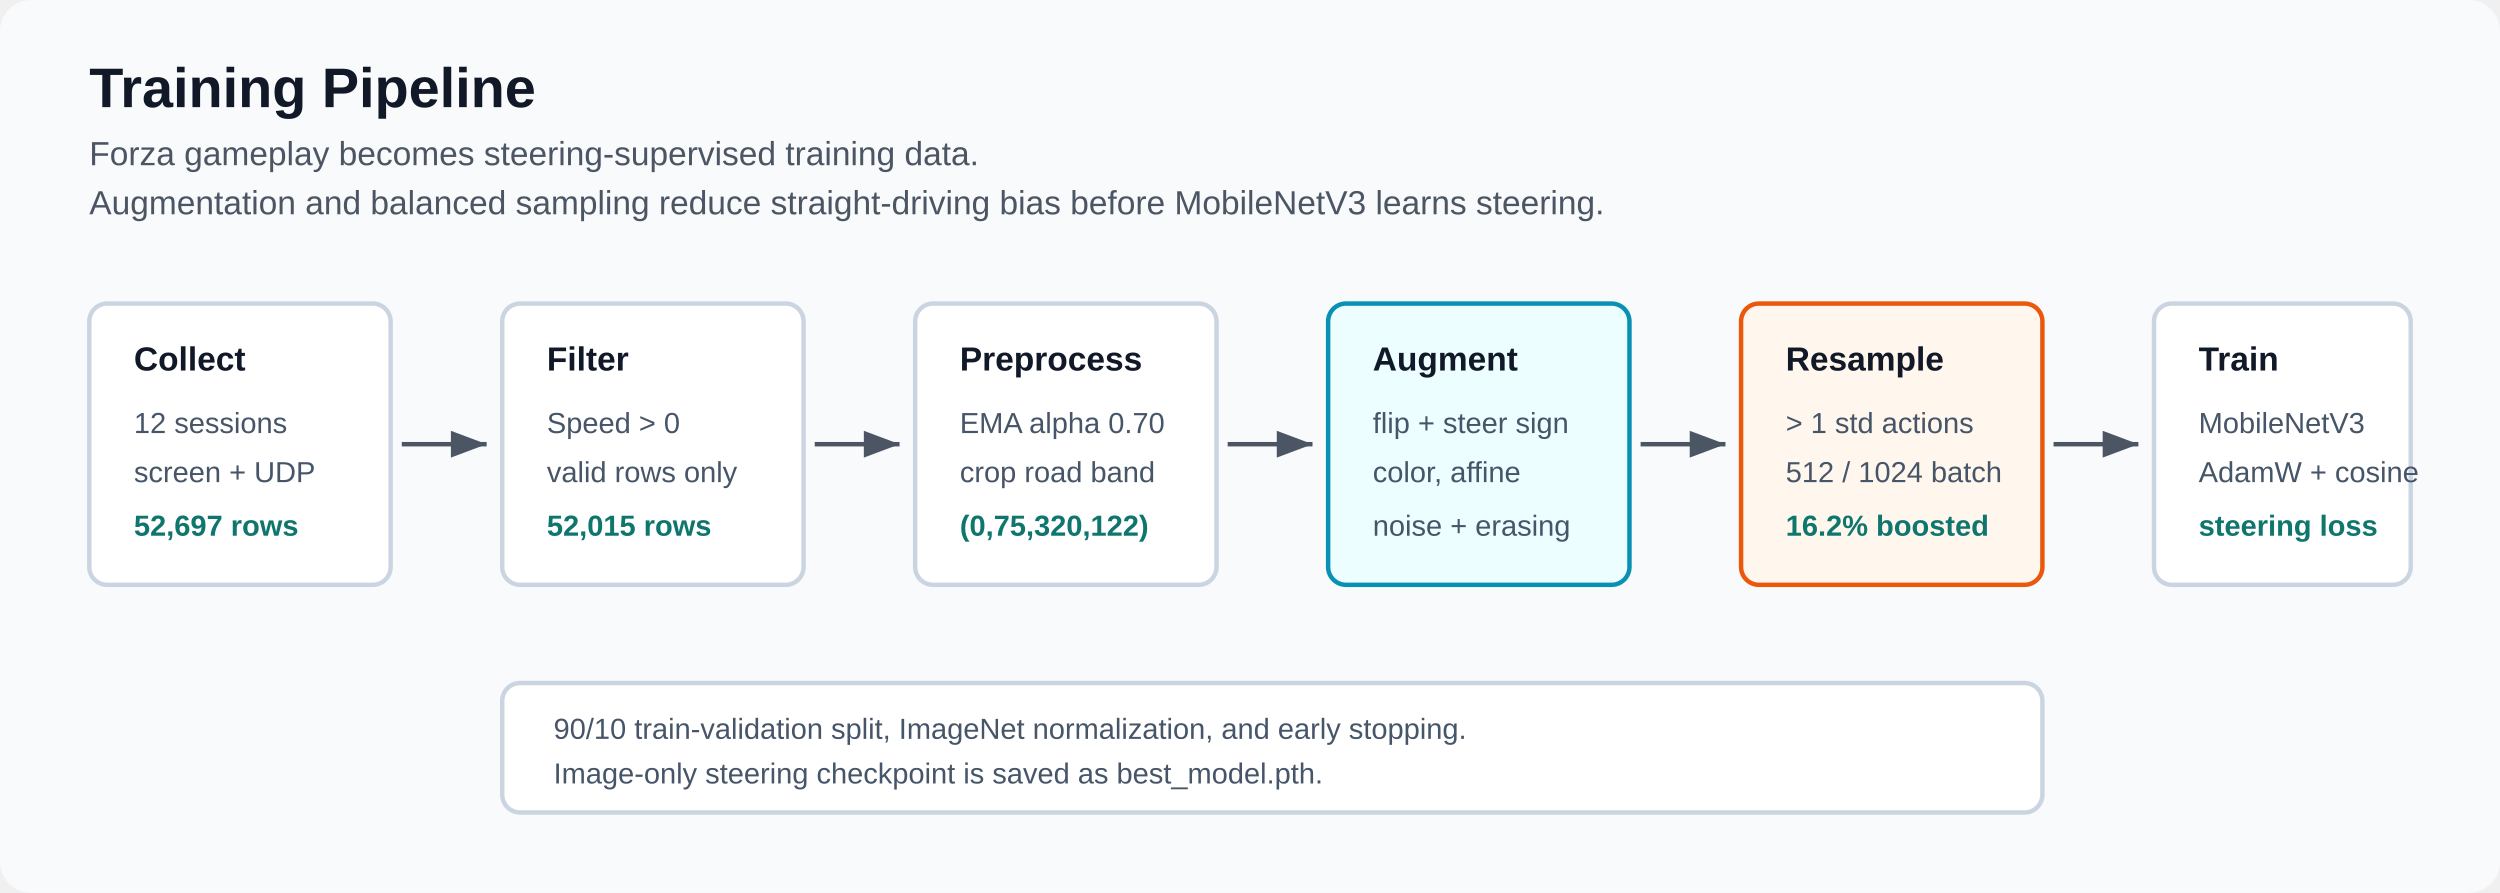
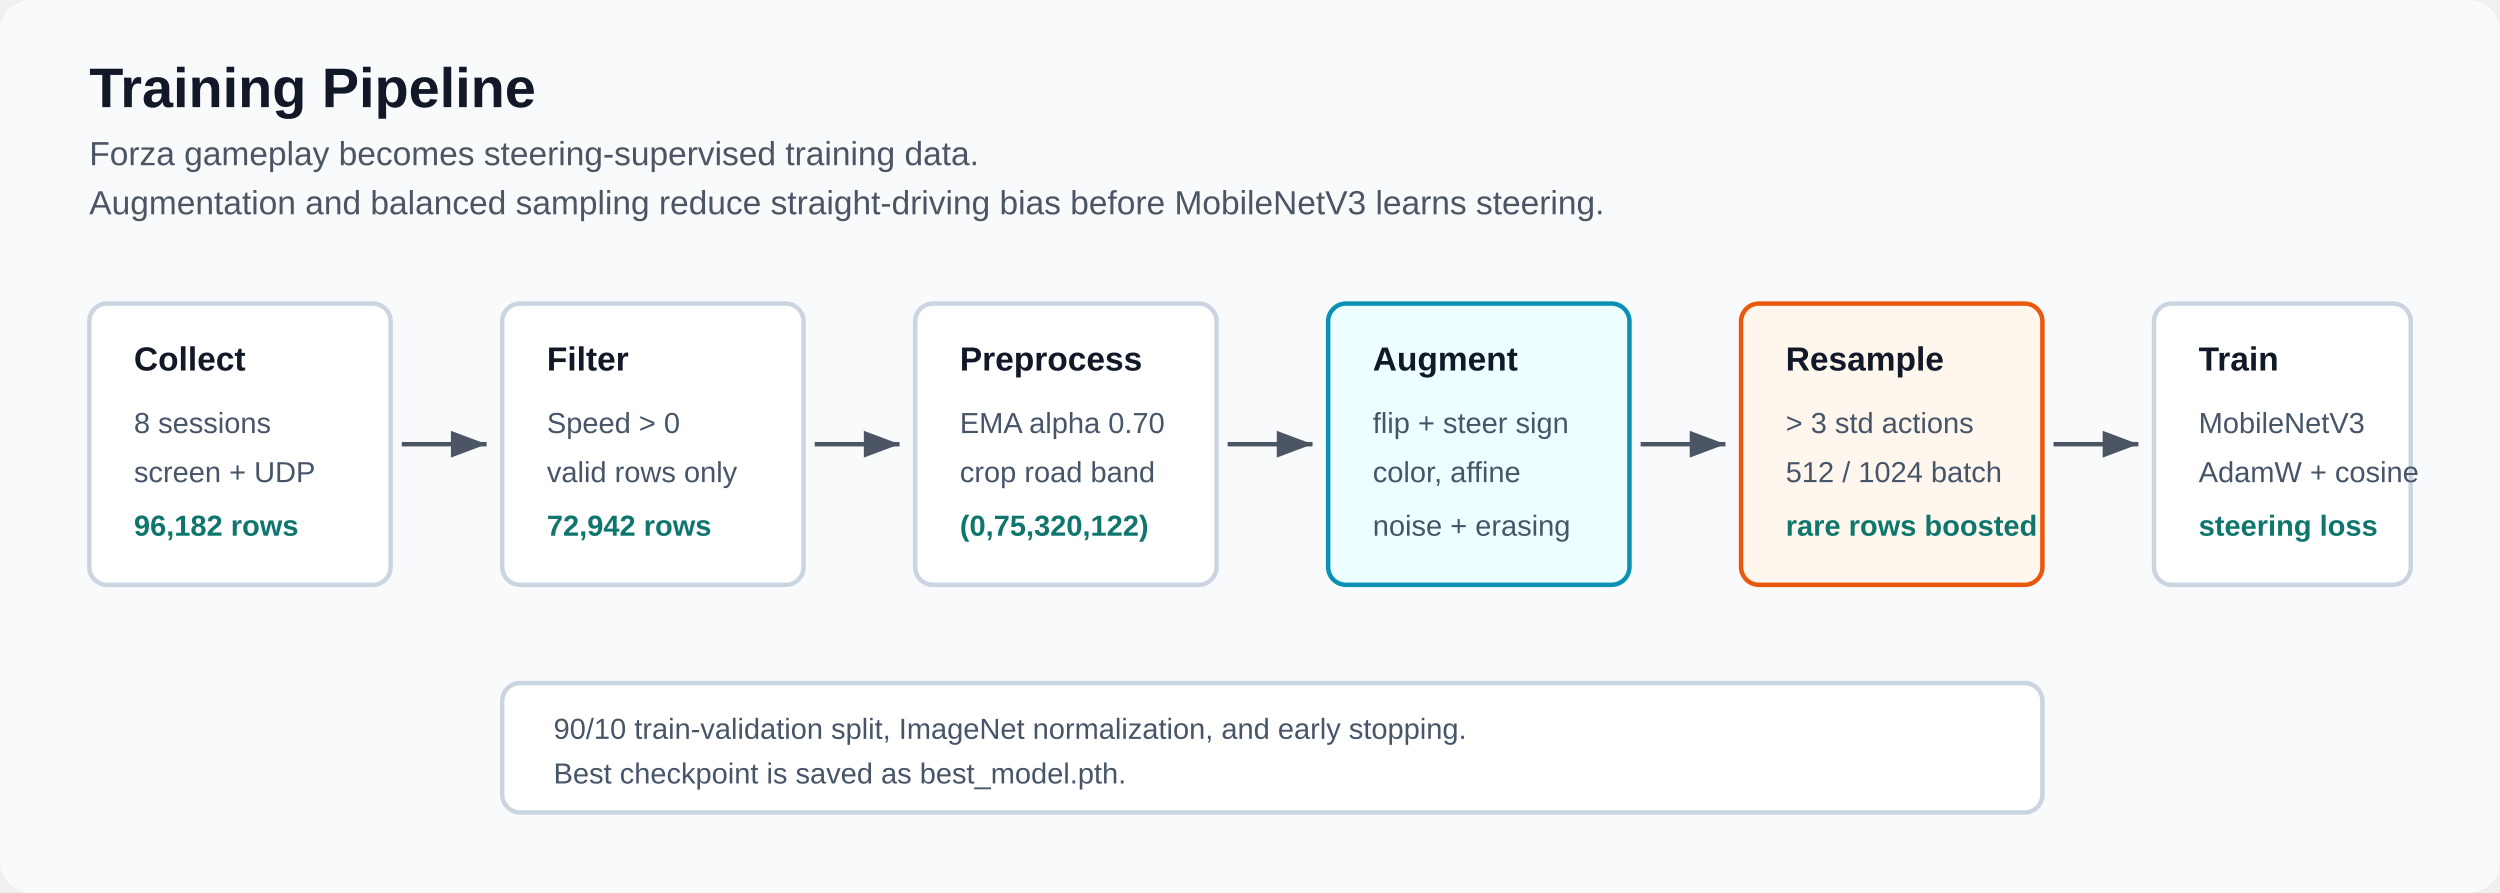
<svg xmlns="http://www.w3.org/2000/svg" width="1120" height="400" viewBox="0 0 1120 400" role="img" aria-labelledby="title desc">
  <defs>
    <marker id="arrow" markerWidth="10" markerHeight="10" refX="8" refY="3" orient="auto" markerUnits="strokeWidth">
      <path d="M0,0 L0,6 L8,3 z" fill="#4b5563" />
    </marker>
    <style>
      .bg { fill: #f8fafc; }
      .title { font: 700 25px Arial, sans-serif; fill: #111827; }
      .subtitle { font: 15px Arial, sans-serif; fill: #4b5563; }
      .box { fill: #ffffff; stroke: #cbd5e1; stroke-width: 2; rx: 8; }
      .box-accent { fill: #ecfeff; stroke: #0891b2; stroke-width: 2; rx: 8; }
      .box-warm { fill: #fff7ed; stroke: #ea580c; stroke-width: 2; rx: 8; }
      .label { font: 700 15px Arial, sans-serif; fill: #111827; }
      .small { font: 13px Arial, sans-serif; fill: #475569; }
      .metric { font: 700 13px Arial, sans-serif; fill: #0f766e; }
      .arrow { stroke: #4b5563; stroke-width: 2; fill: none; marker-end: url(#arrow); }
    </style>
  </defs>
  <rect class="bg" x="0" y="0" width="1120" height="400" rx="14" />
  <text class="title" x="40" y="48">Training Pipeline</text>
  <text class="subtitle" x="40" y="74">Forza gameplay becomes steering-supervised training data.</text>
  <text class="subtitle" x="40" y="96">Augmentation and balanced sampling reduce straight-driving bias before MobileNetV3 learns steering.</text>
  <rect class="box" x="40" y="136" width="135" height="126" />
  <text class="label" x="60" y="166">Collect</text>
-   <text class="small" x="60" y="194">12 sessions</text>
+   <text class="small" x="60" y="194">8 sessions</text>
  <text class="small" x="60" y="216">screen + UDP</text>
-   <text class="metric" x="60" y="240">52,697 rows</text>
+   <text class="metric" x="60" y="240">96,182 rows</text>
  <path class="arrow" d="M180 199 H218" />
  <rect class="box" x="225" y="136" width="135" height="126" />
  <text class="label" x="245" y="166">Filter</text>
  <text class="small" x="245" y="194">Speed &gt; 0</text>
  <text class="small" x="245" y="216">valid rows only</text>
-   <text class="metric" x="245" y="240">52,015 rows</text>
+   <text class="metric" x="245" y="240">72,942 rows</text>
  <path class="arrow" d="M365 199 H403" />
  <rect class="box" x="410" y="136" width="135" height="126" />
  <text class="label" x="430" y="166">Preprocess</text>
  <text class="small" x="430" y="194">EMA alpha 0.70</text>
  <text class="small" x="430" y="216">crop road band</text>
  <text class="metric" x="430" y="240">(0,75,320,122)</text>
  <path class="arrow" d="M550 199 H588" />
  <rect class="box-accent" x="595" y="136" width="135" height="126" />
  <text class="label" x="615" y="166">Augment</text>
  <text class="small" x="615" y="194">flip + steer sign</text>
  <text class="small" x="615" y="216">color, affine</text>
  <text class="small" x="615" y="240">noise + erasing</text>
  <path class="arrow" d="M735 199 H773" />
  <rect class="box-warm" x="780" y="136" width="135" height="126" />
  <text class="label" x="800" y="166">Resample</text>
-   <text class="small" x="800" y="194">&gt; 1 std actions</text>
+   <text class="small" x="800" y="194">&gt; 3 std actions</text>
  <text class="small" x="800" y="216">512 / 1024 batch</text>
-   <text class="metric" x="800" y="240">16.2% boosted</text>
+   <text class="metric" x="800" y="240">rare rows boosted</text>
  <path class="arrow" d="M920 199 H958" />
  <rect class="box" x="965" y="136" width="115" height="126" />
  <text class="label" x="985" y="166">Train</text>
  <text class="small" x="985" y="194">MobileNetV3</text>
  <text class="small" x="985" y="216">AdamW + cosine</text>
  <text class="metric" x="985" y="240">steering loss</text>
  <rect class="box" x="225" y="306" width="690" height="58" />
  <text class="small" x="248" y="331">90/10 train-validation split, ImageNet normalization, and early stopping.</text>
-   <text class="small" x="248" y="351">Image-only steering checkpoint is saved as best_model.pth.</text>
+   <text class="small" x="248" y="351">Best checkpoint is saved as best_model.pth.</text>
</svg>
